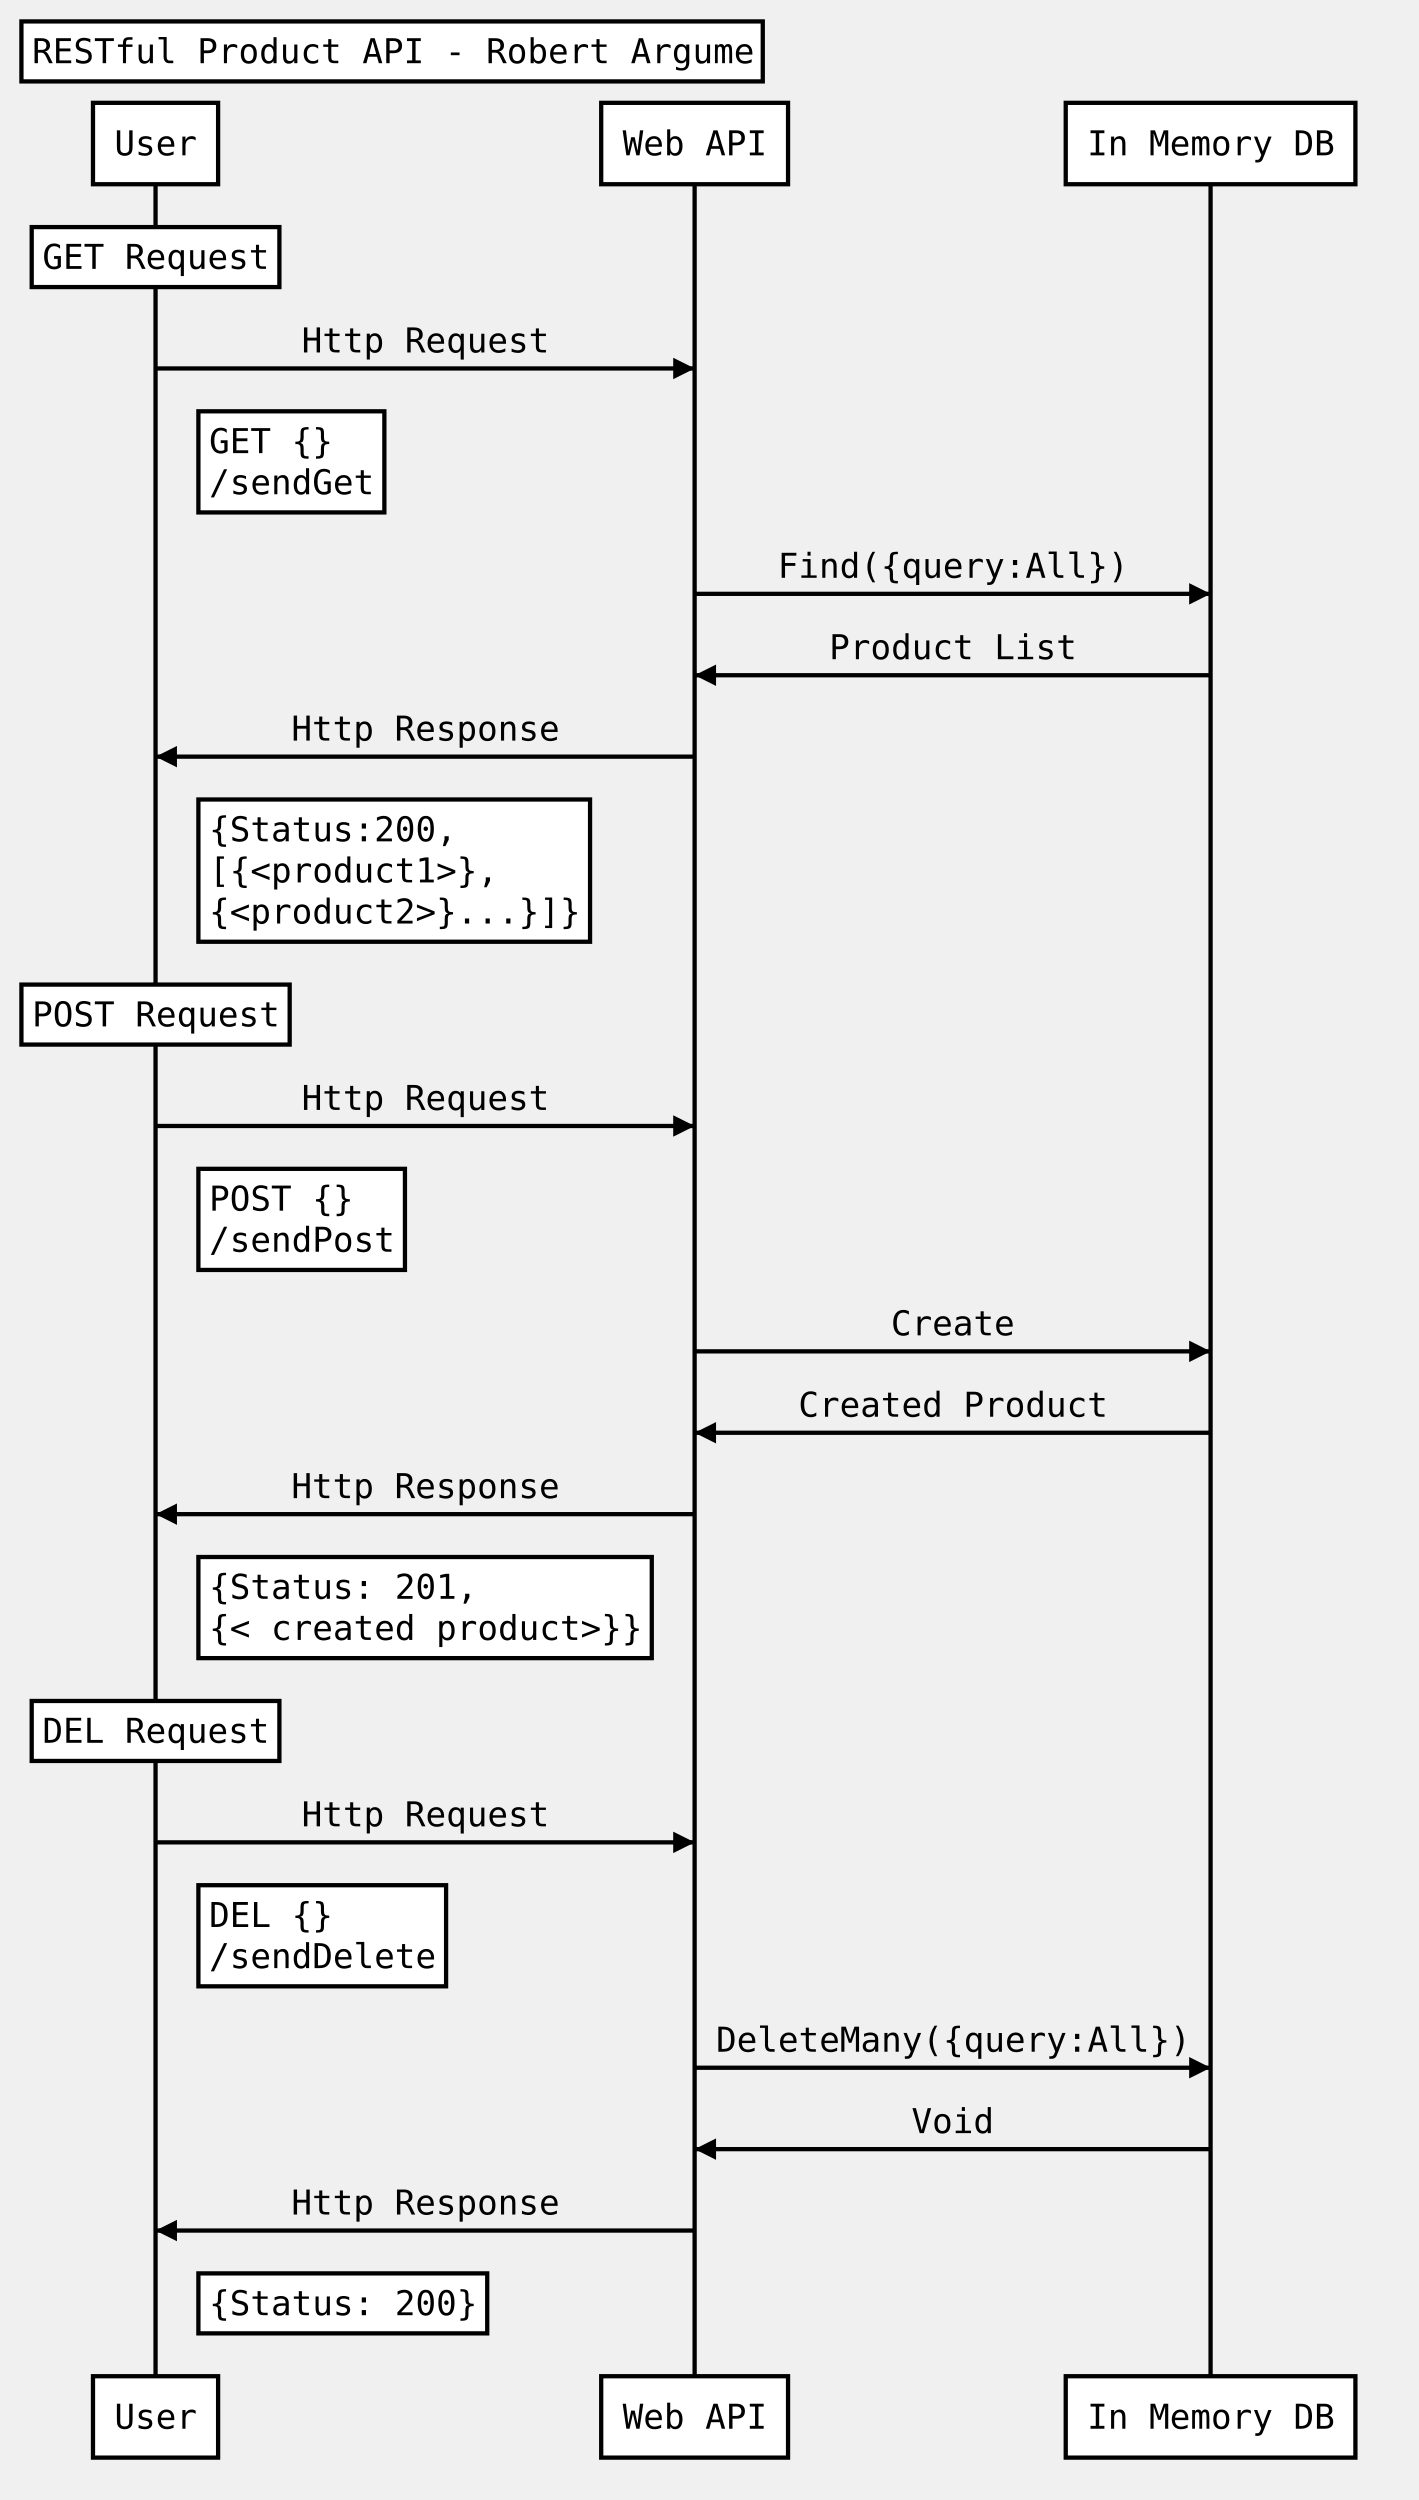
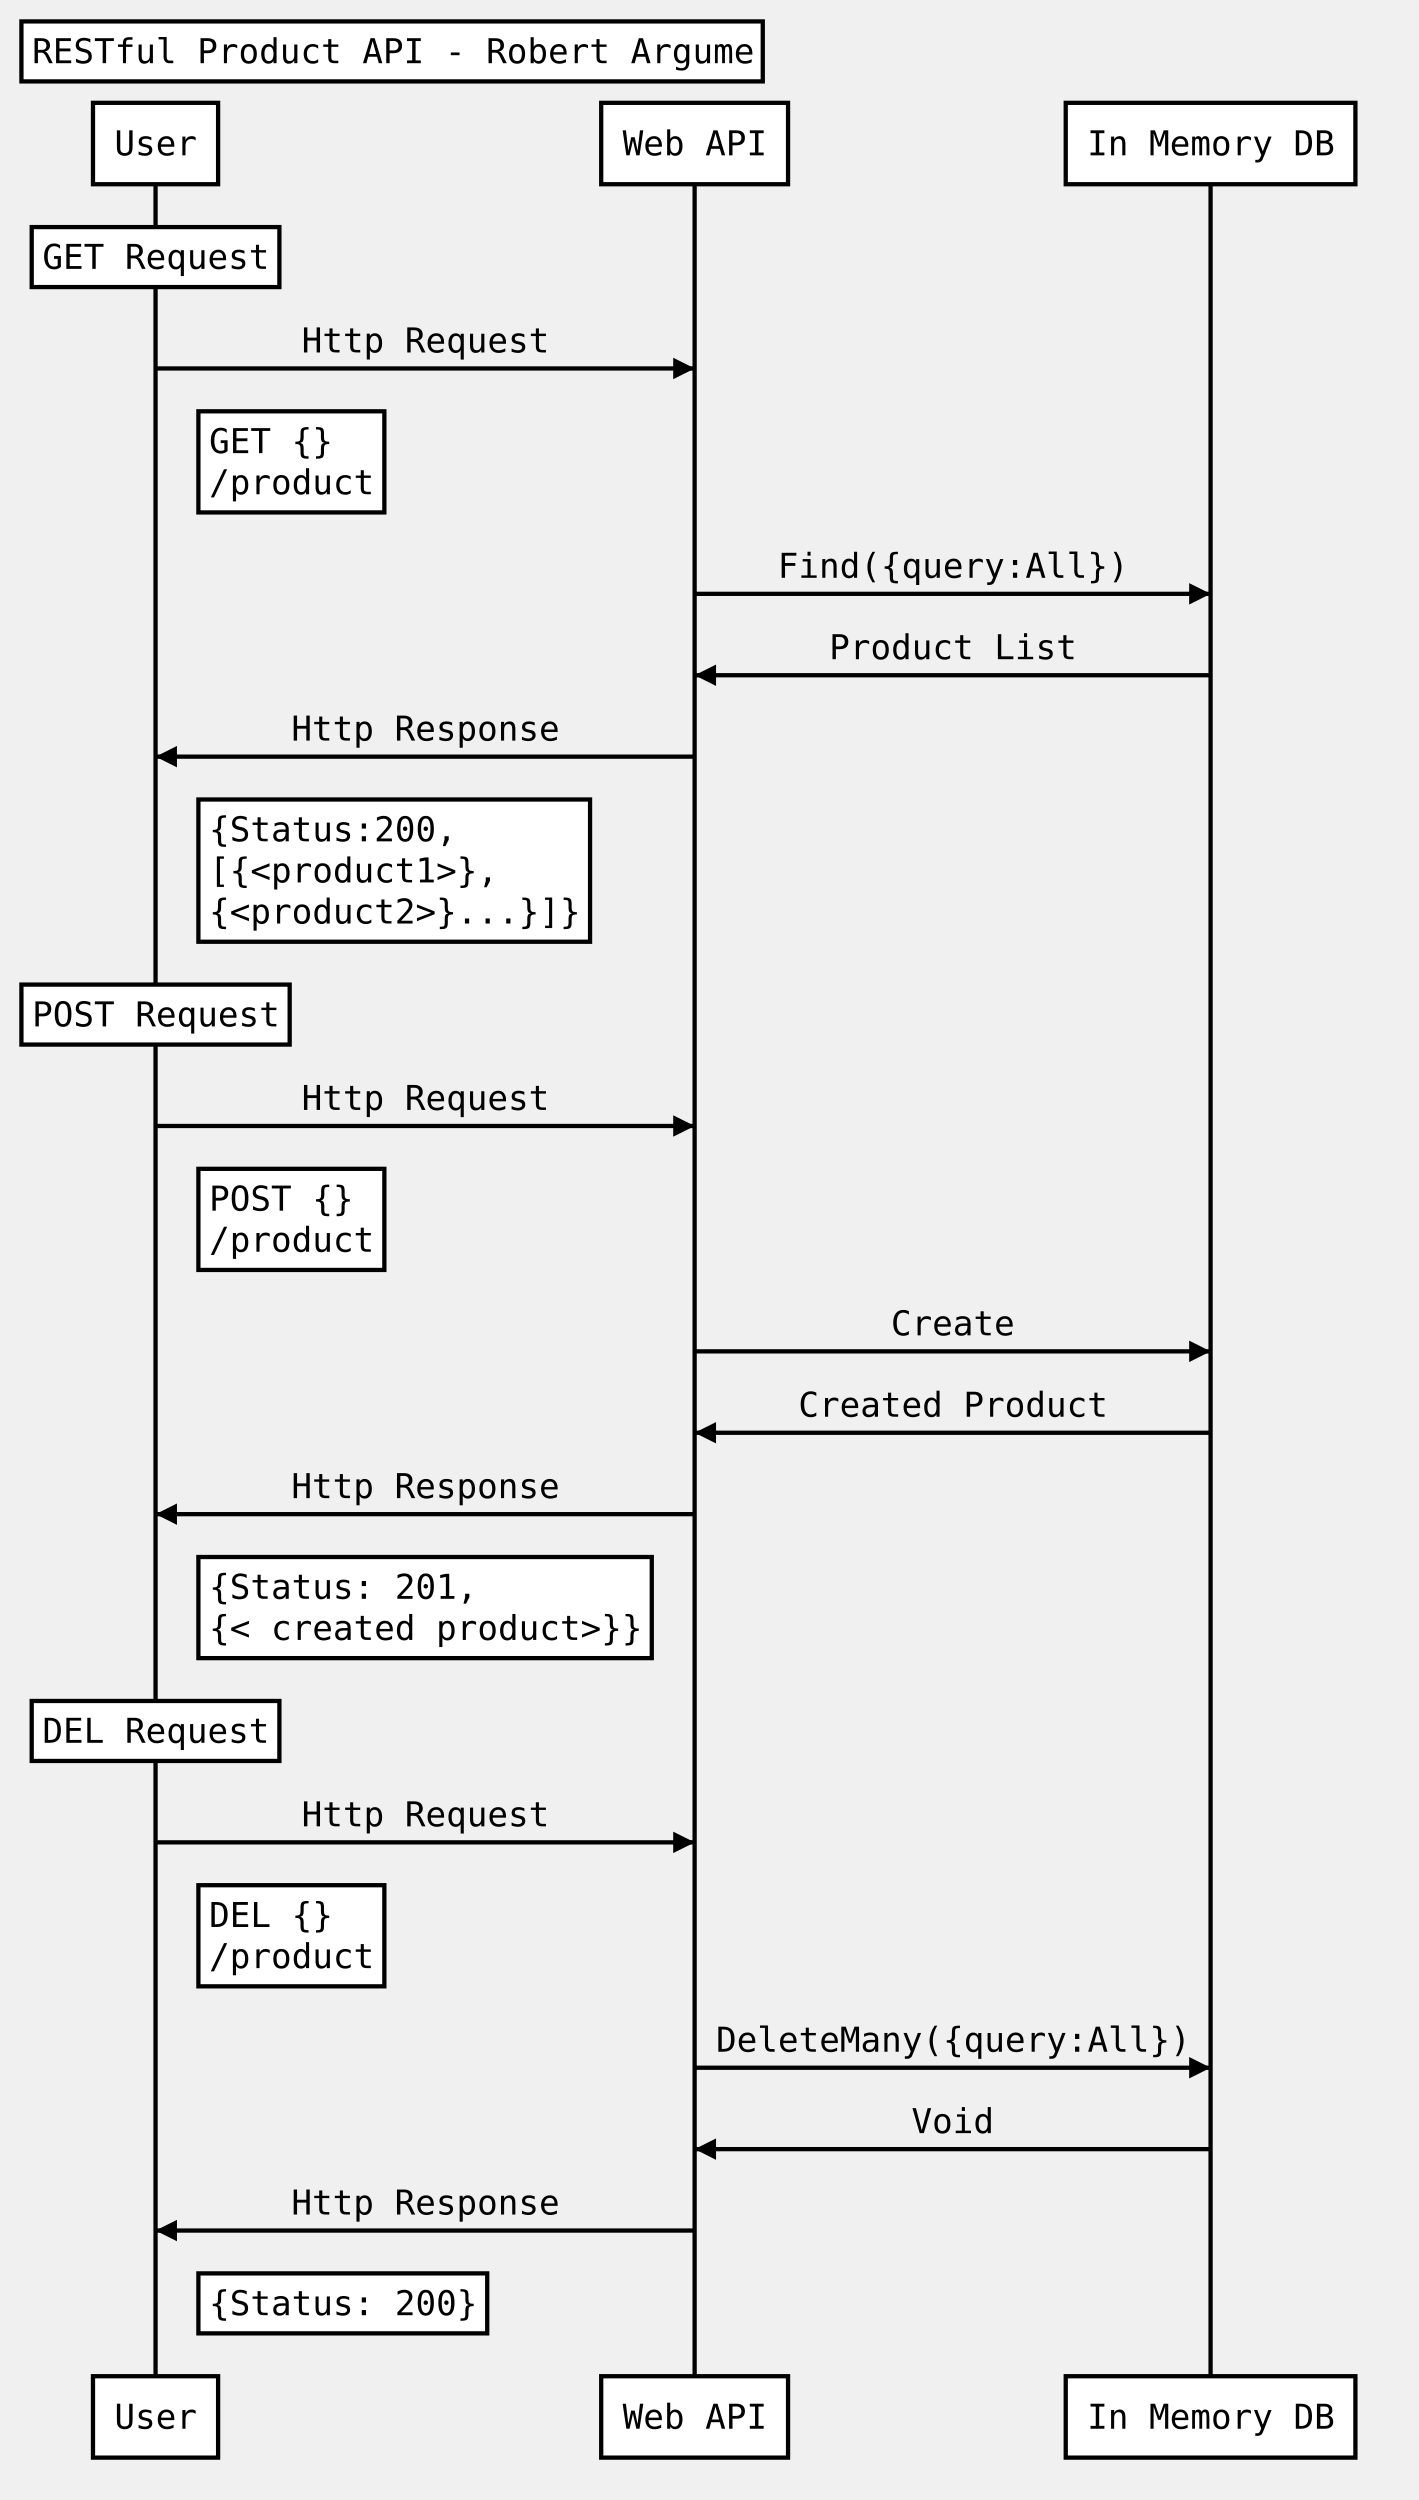
<svg xmlns="http://www.w3.org/2000/svg" width="662" height="1167">
  <source>Title: RESTful Product API - Robert Argume
Note over User: GET Request
User-&gt;Web API: Http Request
- Note right of User:  GET {}\n/sendGet
+ Note right of User:  GET {}\n/product
Web API-&gt;In Memory DB: Find({query:All})
In Memory DB-&gt;Web API: Product List
Web API-&gt;User: Http Response
Note right of User:  {Status:200,\n[{&lt;product1&gt;},\n{&lt;product2&gt;}...}]}

Note over User: POST Request
User-&gt;Web API: Http Request
- Note right of User:  POST {}\n/sendPost
+ Note right of User:  POST {}\n/product
Web API-&gt;In Memory DB: Create
In Memory DB-&gt;Web API: Created Product
Web API-&gt;User: Http Response
Note right of User:  {Status: 201,\n {&lt; created product&gt;}}

Note over User: DEL Request
User-&gt;Web API: Http Request
- Note right of User:  DEL {}\n/sendDelete
+ Note right of User:  DEL {}\n/product
Web API-&gt;In Memory DB: DeleteMany({query:All})
In Memory DB-&gt;Web API: Void
Web API-&gt;User: Http Response
- Note right of User:  {Status: 200}</source>
+ Note right of User:  {Status: 200}
+ </source>
  <defs>
    <marker viewBox="0 0 5 5" markerWidth="5" markerHeight="5" orient="auto" refX="5" refY="2.5" id="markerArrowBlock">
      <path d="M 0 0 L 5 2.5 L 0 5 z" />
    </marker>
    <marker viewBox="0 0 9.6 16" markerWidth="4" markerHeight="16" orient="auto" refX="9.6" refY="8" id="markerArrowOpen">
      <path d="M 9.6,8 1.92,16 0,13.7 5.76,8 0,2.286 1.92,0 9.6,8 z" />
    </marker>
  </defs>
  <g class="title">
    <rect x="10" y="10" width="346.062" height="28" stroke="#000000" fill="#ffffff" style="stroke-width: 2px;" />
    <text x="15" y="29.516" style="font-size: 16px; font-family: &quot;Andale Mono&quot;, monospace;">
      <tspan x="15">RESTful Product API - Robert Argume</tspan>
    </text>
  </g>
  <g class="actor">
    <rect x="43.406" y="48" width="58.406" height="38" stroke="#000000" fill="#ffffff" style="stroke-width: 2px;" />
    <text x="53.406" y="72.516" style="font-size: 16px; font-family: &quot;Andale Mono&quot;, monospace;">
      <tspan x="53.406">User</tspan>
    </text>
  </g>
  <g class="actor">
    <rect x="43.406" y="1109.219" width="58.406" height="38" stroke="#000000" fill="#ffffff" style="stroke-width: 2px;" />
    <text x="53.406" y="1133.734" style="font-size: 16px; font-family: &quot;Andale Mono&quot;, monospace;">
      <tspan x="53.406">User</tspan>
    </text>
  </g>
  <line x1="72.609" x2="72.609" y1="86" y2="1109.219" stroke="#000000" fill="none" style="stroke-width: 2px;" />
  <g class="actor">
    <rect x="280.641" y="48" width="87.219" height="38" stroke="#000000" fill="#ffffff" style="stroke-width: 2px;" />
    <text x="290.641" y="72.516" style="font-size: 16px; font-family: &quot;Andale Mono&quot;, monospace;">
      <tspan x="290.641">Web API</tspan>
    </text>
  </g>
  <g class="actor">
    <rect x="280.641" y="1109.219" width="87.219" height="38" stroke="#000000" fill="#ffffff" style="stroke-width: 2px;" />
    <text x="290.641" y="1133.734" style="font-size: 16px; font-family: &quot;Andale Mono&quot;, monospace;">
      <tspan x="290.641">Web API</tspan>
    </text>
  </g>
  <line x1="324.25" x2="324.25" y1="86" y2="1109.219" stroke="#000000" fill="none" style="stroke-width: 2px;" />
  <g class="actor">
    <rect x="497.484" y="48" width="135.219" height="38" stroke="#000000" fill="#ffffff" style="stroke-width: 2px;" />
    <text x="507.484" y="72.516" style="font-size: 16px; font-family: &quot;Andale Mono&quot;, monospace;">
      <tspan x="507.484">In Memory DB</tspan>
    </text>
  </g>
  <g class="actor">
    <rect x="497.484" y="1109.219" width="135.219" height="38" stroke="#000000" fill="#ffffff" style="stroke-width: 2px;" />
    <text x="507.484" y="1133.734" style="font-size: 16px; font-family: &quot;Andale Mono&quot;, monospace;">
      <tspan x="507.484">In Memory DB</tspan>
    </text>
  </g>
  <line x1="565.094" x2="565.094" y1="86" y2="1109.219" stroke="#000000" fill="none" style="stroke-width: 2px;" />
  <g class="note">
    <rect x="14.797" y="106" width="115.625" height="28" stroke="#000000" fill="#ffffff" style="stroke-width: 2px;" />
    <text x="19.797" y="125.516" style="font-size: 16px; font-family: &quot;Andale Mono&quot;, monospace;">
      <tspan x="19.797">GET Request</tspan>
    </text>
  </g>
  <g class="signal">
    <text x="140.82" y="164.516" style="font-size: 16px; font-family: &quot;Andale Mono&quot;, monospace;">
      <tspan x="140.82">Http Request</tspan>
    </text>
    <line x1="72.609" x2="324.25" y1="172" y2="172" stroke="#000000" fill="none" style="stroke-width: 2px; marker-end: url(#markerArrowBlock);" />
  </g>
  <g class="note">
    <rect x="92.609" y="192" width="86.812" height="47.203" stroke="#000000" fill="#ffffff" style="stroke-width: 2px;" />
    <text x="97.609" y="211.516" style="font-size: 16px; font-family: &quot;Andale Mono&quot;, monospace;">
      <tspan x="97.609">GET {}</tspan>
-       <tspan dy="1.2em" x="97.609">/sendGet</tspan>
+       <tspan dy="1.2em" x="97.609">/product</tspan>
    </text>
  </g>
  <g class="signal">
    <text x="363.055" y="269.719" style="font-size: 16px; font-family: &quot;Andale Mono&quot;, monospace;">
      <tspan x="363.055">Find({query:All})</tspan>
    </text>
    <line x1="324.25" x2="565.094" y1="277.203" y2="277.203" stroke="#000000" fill="none" style="stroke-width: 2px; marker-end: url(#markerArrowBlock);" />
  </g>
  <g class="signal">
    <text x="387.062" y="307.719" style="font-size: 16px; font-family: &quot;Andale Mono&quot;, monospace;">
      <tspan x="387.062">Product List</tspan>
    </text>
    <line x1="565.094" x2="324.25" y1="315.203" y2="315.203" stroke="#000000" fill="none" style="stroke-width: 2px; marker-end: url(#markerArrowBlock);" />
  </g>
  <g class="signal">
    <text x="136.016" y="345.719" style="font-size: 16px; font-family: &quot;Andale Mono&quot;, monospace;">
      <tspan x="136.016">Http Response</tspan>
    </text>
    <line x1="324.25" x2="72.609" y1="353.203" y2="353.203" stroke="#000000" fill="none" style="stroke-width: 2px; marker-end: url(#markerArrowBlock);" />
  </g>
  <g class="note">
    <rect x="92.609" y="373.203" width="182.828" height="66.406" stroke="#000000" fill="#ffffff" style="stroke-width: 2px;" />
    <text x="97.609" y="392.719" style="font-size: 16px; font-family: &quot;Andale Mono&quot;, monospace;">
      <tspan x="97.609">{Status:200,</tspan>
      <tspan dy="1.2em" x="97.609">[{&lt;product1&gt;},</tspan>
      <tspan dy="1.2em" x="97.609">{&lt;product2&gt;}...}]}</tspan>
    </text>
  </g>
  <g class="note">
    <rect x="10" y="459.609" width="125.219" height="28" stroke="#000000" fill="#ffffff" style="stroke-width: 2px;" />
    <text x="15" y="479.125" style="font-size: 16px; font-family: &quot;Andale Mono&quot;, monospace;">
      <tspan x="15">POST Request</tspan>
    </text>
  </g>
  <g class="signal">
    <text x="140.82" y="518.125" style="font-size: 16px; font-family: &quot;Andale Mono&quot;, monospace;">
      <tspan x="140.82">Http Request</tspan>
    </text>
    <line x1="72.609" x2="324.25" y1="525.609" y2="525.609" stroke="#000000" fill="none" style="stroke-width: 2px; marker-end: url(#markerArrowBlock);" />
  </g>
  <g class="note">
-     <rect x="92.609" y="545.609" width="96.422" height="47.203" stroke="#000000" fill="#ffffff" style="stroke-width: 2px;" />
+     <rect x="92.609" y="545.609" width="86.812" height="47.203" stroke="#000000" fill="#ffffff" style="stroke-width: 2px;" />
    <text x="97.609" y="565.125" style="font-size: 16px; font-family: &quot;Andale Mono&quot;, monospace;">
      <tspan x="97.609">POST {}</tspan>
-       <tspan dy="1.2em" x="97.609">/sendPost</tspan>
+       <tspan dy="1.2em" x="97.609">/product</tspan>
    </text>
  </g>
  <g class="signal">
    <text x="415.867" y="623.328" style="font-size: 16px; font-family: &quot;Andale Mono&quot;, monospace;">
      <tspan x="415.867">Create</tspan>
    </text>
    <line x1="324.25" x2="565.094" y1="630.812" y2="630.812" stroke="#000000" fill="none" style="stroke-width: 2px; marker-end: url(#markerArrowBlock);" />
  </g>
  <g class="signal">
    <text x="372.656" y="661.328" style="font-size: 16px; font-family: &quot;Andale Mono&quot;, monospace;">
      <tspan x="372.656">Created Product</tspan>
    </text>
    <line x1="565.094" x2="324.25" y1="668.812" y2="668.812" stroke="#000000" fill="none" style="stroke-width: 2px; marker-end: url(#markerArrowBlock);" />
  </g>
  <g class="signal">
    <text x="136.016" y="699.328" style="font-size: 16px; font-family: &quot;Andale Mono&quot;, monospace;">
      <tspan x="136.016">Http Response</tspan>
    </text>
    <line x1="324.25" x2="72.609" y1="706.812" y2="706.812" stroke="#000000" fill="none" style="stroke-width: 2px; marker-end: url(#markerArrowBlock);" />
  </g>
  <g class="note">
    <rect x="92.609" y="726.812" width="211.641" height="47.203" stroke="#000000" fill="#ffffff" style="stroke-width: 2px;" />
    <text x="97.609" y="746.328" style="font-size: 16px; font-family: &quot;Andale Mono&quot;, monospace;">
      <tspan x="97.609">{Status: 201,</tspan>
      <tspan dy="1.2em" x="97.609">{&lt; created product&gt;}}</tspan>
    </text>
  </g>
  <g class="note">
    <rect x="14.797" y="794.016" width="115.625" height="28" stroke="#000000" fill="#ffffff" style="stroke-width: 2px;" />
    <text x="19.797" y="813.531" style="font-size: 16px; font-family: &quot;Andale Mono&quot;, monospace;">
      <tspan x="19.797">DEL Request</tspan>
    </text>
  </g>
  <g class="signal">
    <text x="140.82" y="852.531" style="font-size: 16px; font-family: &quot;Andale Mono&quot;, monospace;">
      <tspan x="140.82">Http Request</tspan>
    </text>
    <line x1="72.609" x2="324.25" y1="860.016" y2="860.016" stroke="#000000" fill="none" style="stroke-width: 2px; marker-end: url(#markerArrowBlock);" />
  </g>
  <g class="note">
-     <rect x="92.609" y="880.016" width="115.625" height="47.203" stroke="#000000" fill="#ffffff" style="stroke-width: 2px;" />
+     <rect x="92.609" y="880.016" width="86.812" height="47.203" stroke="#000000" fill="#ffffff" style="stroke-width: 2px;" />
    <text x="97.609" y="899.531" style="font-size: 16px; font-family: &quot;Andale Mono&quot;, monospace;">
      <tspan x="97.609">DEL {}</tspan>
-       <tspan dy="1.2em" x="97.609">/sendDelete</tspan>
+       <tspan dy="1.2em" x="97.609">/product</tspan>
    </text>
  </g>
  <g class="signal">
    <text x="334.25" y="957.734" style="font-size: 16px; font-family: &quot;Andale Mono&quot;, monospace;">
      <tspan x="334.25">DeleteMany({query:All})</tspan>
    </text>
    <line x1="324.25" x2="565.094" y1="965.219" y2="965.219" stroke="#000000" fill="none" style="stroke-width: 2px; marker-end: url(#markerArrowBlock);" />
  </g>
  <g class="signal">
    <text x="425.469" y="995.734" style="font-size: 16px; font-family: &quot;Andale Mono&quot;, monospace;">
      <tspan x="425.469">Void</tspan>
    </text>
    <line x1="565.094" x2="324.25" y1="1003.219" y2="1003.219" stroke="#000000" fill="none" style="stroke-width: 2px; marker-end: url(#markerArrowBlock);" />
  </g>
  <g class="signal">
    <text x="136.016" y="1033.734" style="font-size: 16px; font-family: &quot;Andale Mono&quot;, monospace;">
      <tspan x="136.016">Http Response</tspan>
    </text>
    <line x1="324.25" x2="72.609" y1="1041.219" y2="1041.219" stroke="#000000" fill="none" style="stroke-width: 2px; marker-end: url(#markerArrowBlock);" />
  </g>
  <g class="note">
    <rect x="92.609" y="1061.219" width="134.828" height="28" stroke="#000000" fill="#ffffff" style="stroke-width: 2px;" />
    <text x="97.609" y="1080.734" style="font-size: 16px; font-family: &quot;Andale Mono&quot;, monospace;">
      <tspan x="97.609">{Status: 200}</tspan>
    </text>
  </g>
</svg>
